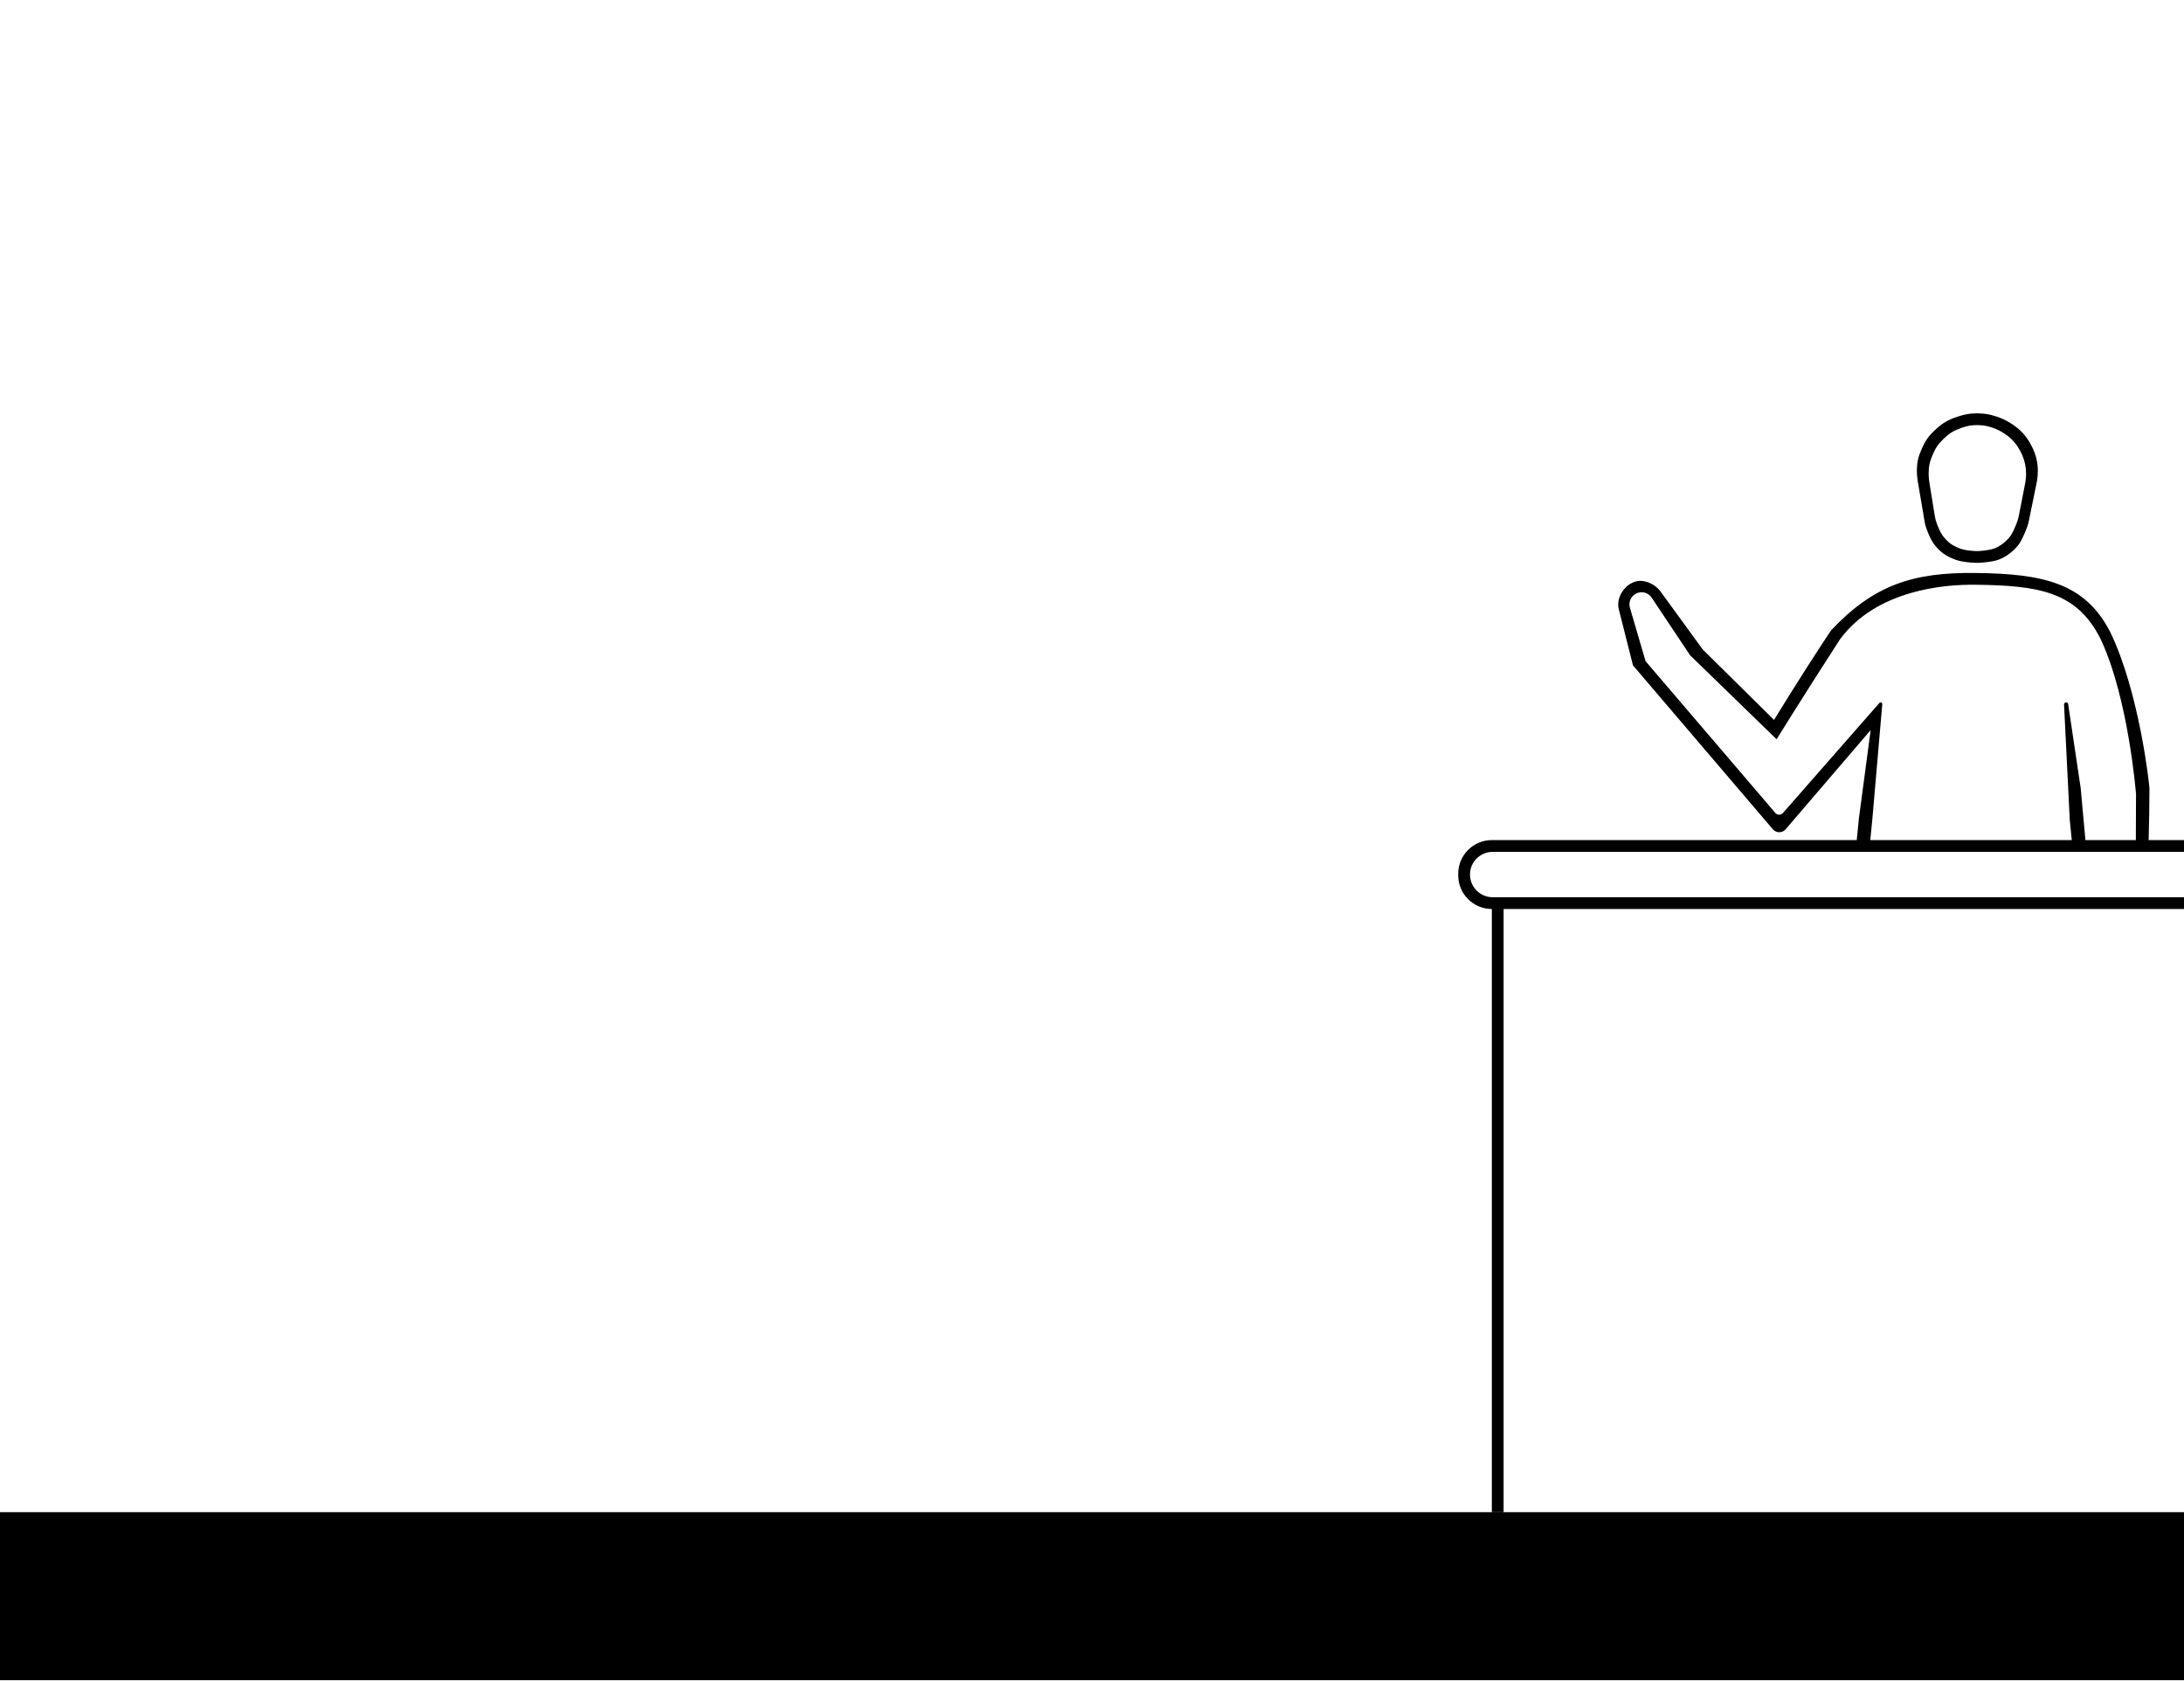
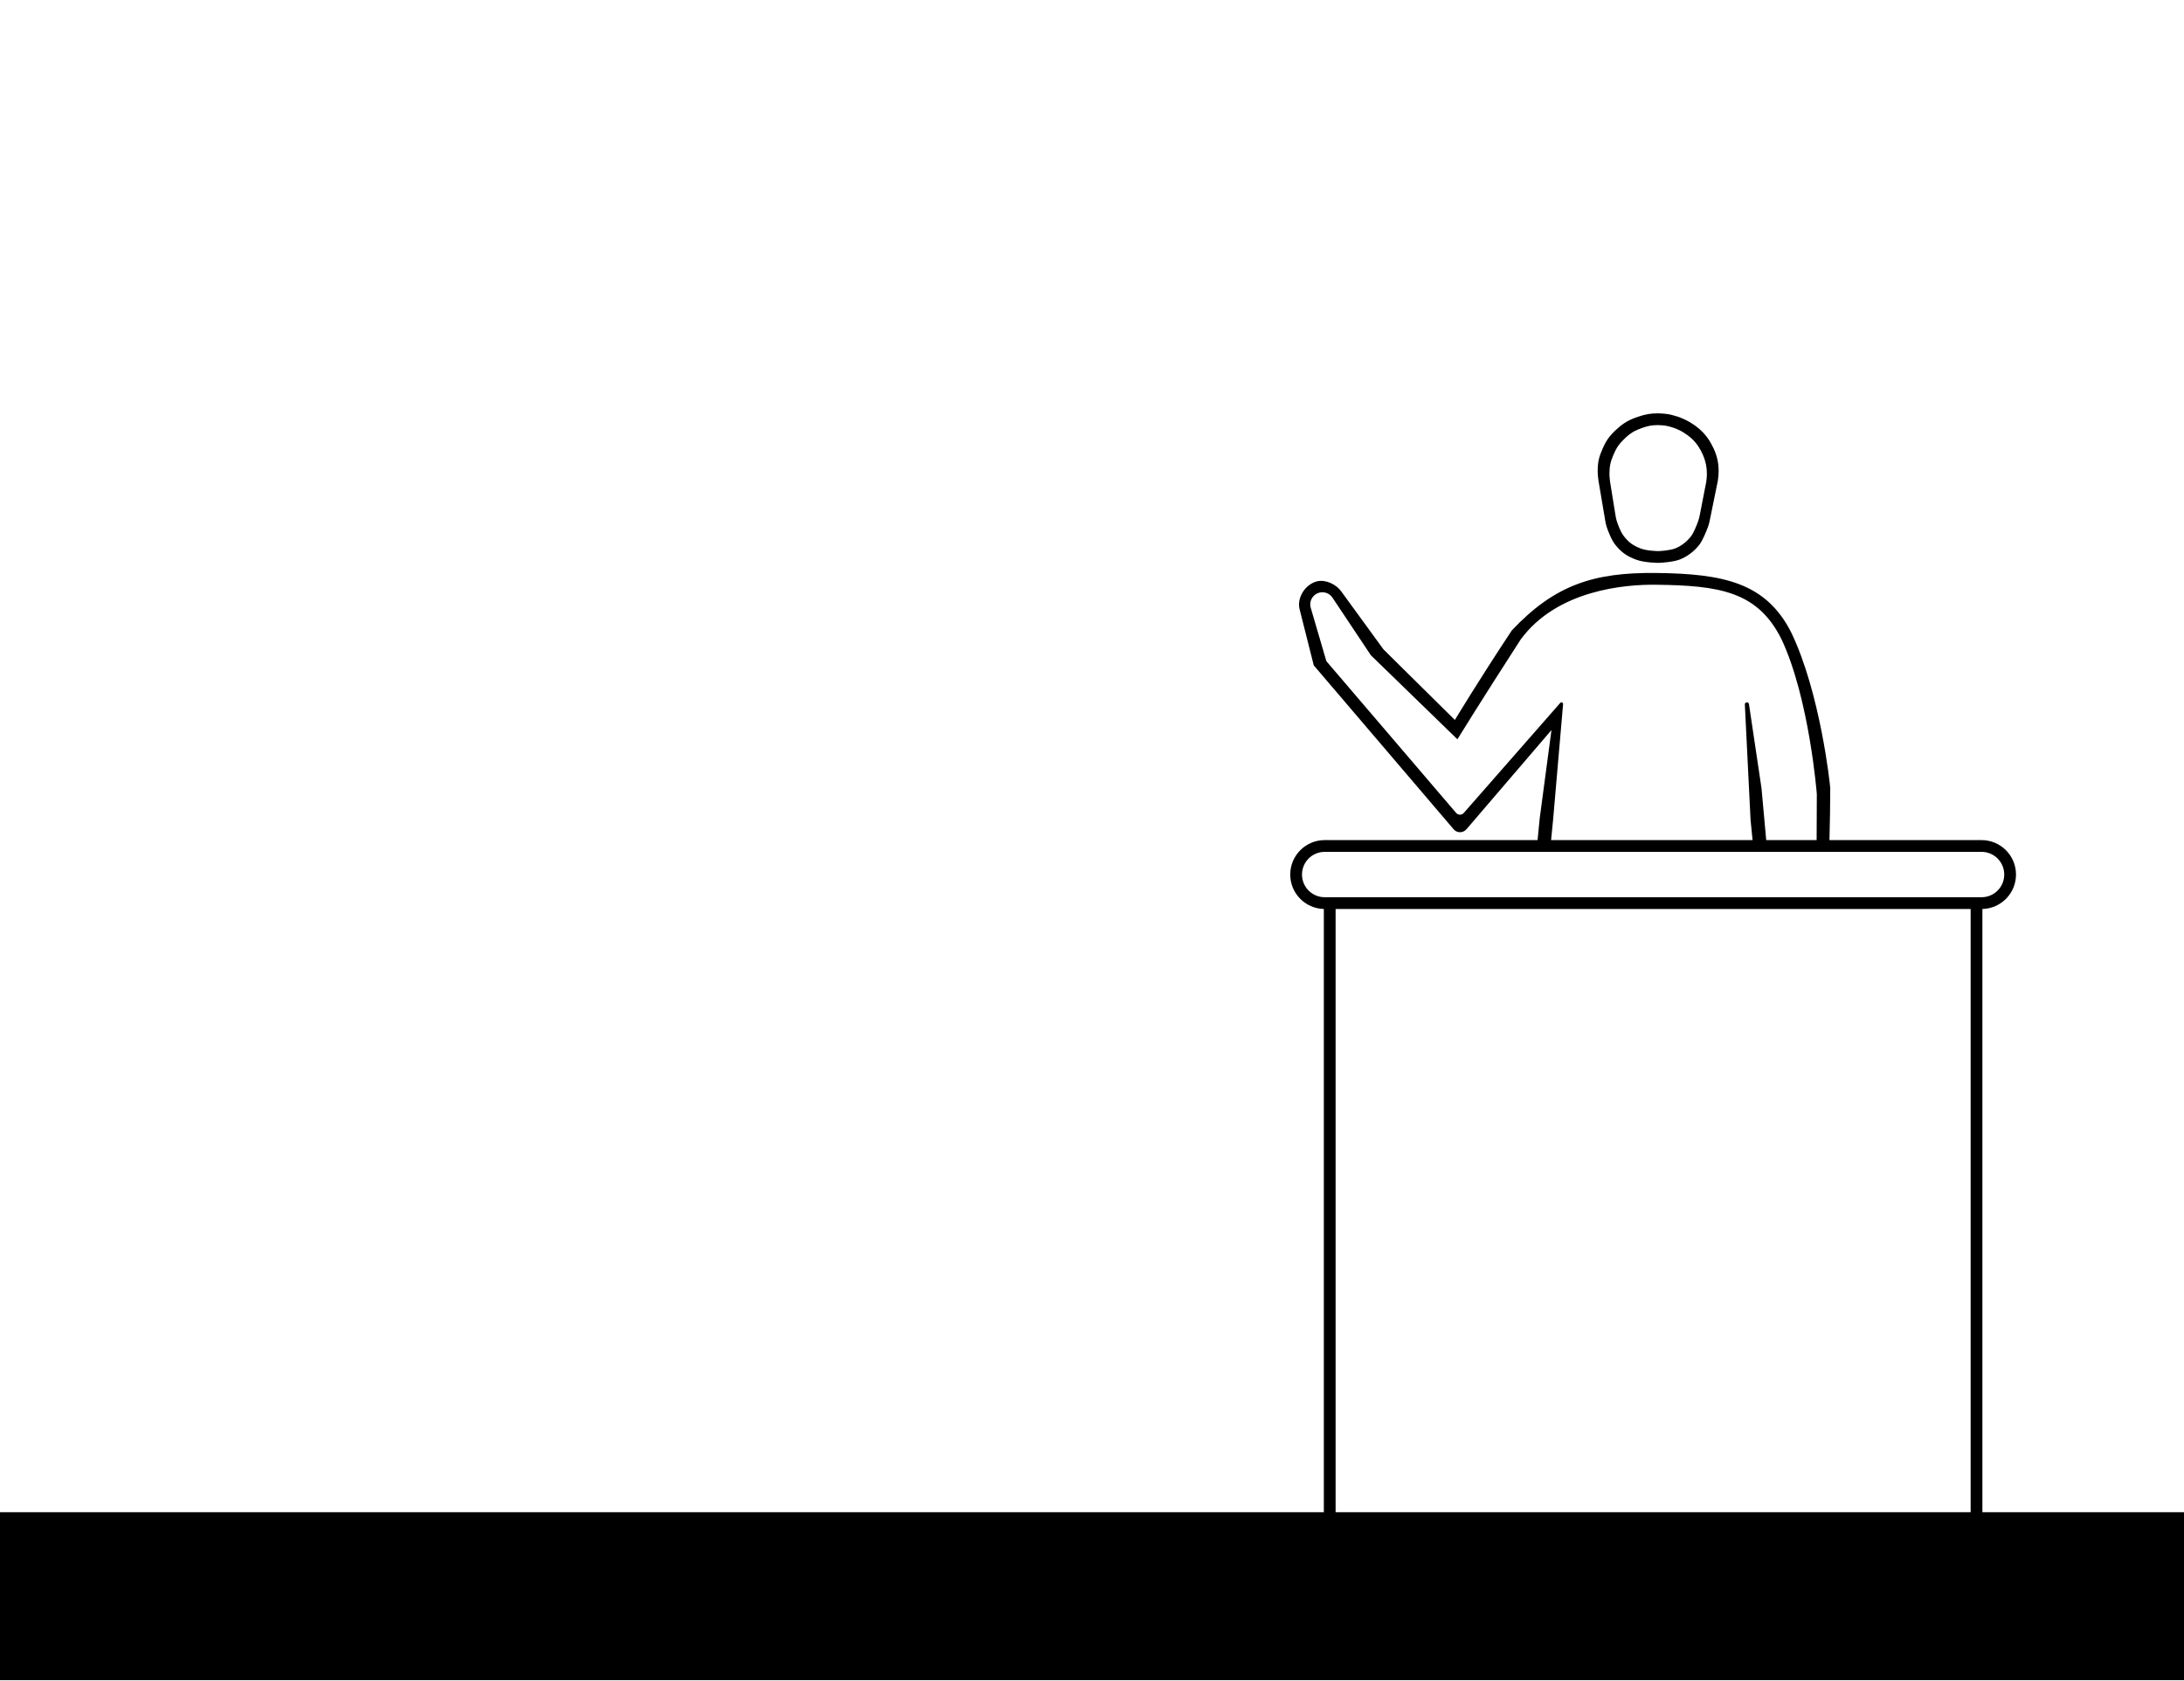
<svg xmlns="http://www.w3.org/2000/svg" width="1300" height="1000" viewBox="0 0 1300 1000" fill="none">
-   <path d="M0 900H1300V1000H0V900Z" fill="black" />
-   <path fill-rule="evenodd" clip-rule="evenodd" d="M1189.65 333.086C1185.88 334.494 1178.84 334.996 1177 335C1177 335 1168.7 334.931 1163.86 333.086C1158.42 331.007 1155.38 328.977 1151.7 324.511C1149.21 321.489 1147.26 316.288 1146.38 313.658C1146.02 312.579 1145.77 311.47 1145.58 310.348L1141.49 286.194C1141.49 286.194 1140.99 282.702 1141 280.452C1141.02 275.101 1141.75 271.959 1143.92 267.054C1146.15 262.016 1148.1 259.319 1152.19 255.57C1156.54 251.574 1159.68 249.828 1165.32 247.945C1169.7 246.483 1172.38 246.038 1177 246C1181.96 246.167 1183.81 246.479 1188.55 247.945C1193.29 249.522 1198.13 252.318 1201.81 255.57C1205.49 258.822 1208.07 262.671 1210.08 267.054C1212.09 271.437 1213 275.669 1213 280.452C1213 282.255 1212.8 284.411 1212.51 286.194L1207.65 310.027C1207.4 311.256 1207.07 312.468 1206.64 313.644C1205.6 316.437 1203.43 321.821 1201.32 324.473C1198.4 328.149 1194.16 331.402 1189.65 333.086ZM1187.19 326.387C1184.15 327.573 1178.48 327.996 1177 328C1177 328 1170.31 327.942 1166.42 326.387C1162.03 324.635 1159.59 322.925 1156.62 319.161C1154.67 316.687 1153.14 312.481 1152.4 310.21C1152.06 309.171 1151.83 308.105 1151.66 307.026L1148.39 286.871C1148.39 286.871 1147.99 283.928 1148 282.032C1148.02 277.523 1148.6 274.876 1150.35 270.742C1152.15 266.496 1153.72 264.224 1157.01 261.065C1160.52 257.697 1163.05 256.226 1167.59 254.639C1171.12 253.407 1173.27 253.032 1177 253C1181 253.141 1182.49 253.403 1186.3 254.639C1190.12 255.968 1194.02 258.324 1196.99 261.065C1199.95 263.805 1202.03 267.048 1203.65 270.742C1205.27 274.436 1206 278.002 1206 282.032C1206 283.552 1205.84 285.369 1205.61 286.871L1201.73 306.733C1201.5 307.917 1201.2 309.084 1200.8 310.219C1199.93 312.626 1198.24 316.961 1196.59 319.129C1194.24 322.227 1190.82 324.968 1187.19 326.387Z" fill="black" />
-   <path fill-rule="evenodd" clip-rule="evenodd" d="M1256 376C1273.52 412.035 1279.43 467.5 1279.43 469.162C1279.43 478.946 1279.24 489.502 1278.96 500H1300V507H888.5C881.044 507 875 513.044 875 520.5C875 527.956 881.044 534 888.5 534H1300V541H895V900H888V541C876.954 541 868 532.046 868 521V520C868 508.954 876.954 500 888 500H1105.22L1106.5 487L1113.5 434.5L1062.84 493.601C1060.82 495.913 1057.22 495.881 1055.24 493.535L972 396L963.651 362.919C961.663 355.886 966.959 347.62 974.078 345.971C979.167 344.793 985.461 347.825 988.453 352.106L1013.5 386.5L1056 428.5C1056 428.5 1069.5 406 1089.87 375.218C1115.5 348 1138.84 340.595 1175.82 341.021C1215.94 341.455 1240.95 346.825 1256 376ZM1271.44 472.471L1271.33 500H1241.32L1238.51 469.091L1231.05 419.082C1230.97 418.474 1230.45 418.017 1229.84 418.012C1229.12 418.005 1228.55 418.618 1228.6 419.336L1232 488L1233.2 500H1113.27L1114.5 487.5L1120.41 419.073C1120.46 418.507 1120.01 418.021 1119.44 418.021C1119.16 418.021 1118.89 418.143 1118.71 418.356L1061.29 483.843C1060.09 485.238 1057.92 485.227 1056.73 483.82L979.5 393.5L970.207 361.748C968.854 357.126 972.32 352.5 977.136 352.5C979.55 352.5 981.804 353.707 983.143 355.715L1006 390L1057.5 440C1057.5 440 1071 418.021 1095.22 380.515C1117 351 1157.5 347.808 1175.49 348.021C1213.46 348.446 1236.25 351.958 1250.45 380.515C1266.99 415.787 1271.43 472.471 1271.43 472.471H1271.44Z" fill="black" />
+   <path fill-rule="evenodd" clip-rule="evenodd" d="M987 335C988.842 334.996 995.88 334.494 999.649 333.086C1004.16 331.402 1008.4 328.149 1011.32 324.473C1013.43 321.821 1015.6 316.437 1016.64 313.644C1017.07 312.468 1017.4 311.256 1017.65 310.027L1022.51 286.194C1022.8 284.411 1023 282.255 1023 280.452C1023 275.669 1022.09 271.437 1020.08 267.054C1018.07 262.671 1015.49 258.822 1011.81 255.57C1008.13 252.318 1003.29 249.522 998.548 247.945C993.811 246.479 991.963 246.167 987 246C982.376 246.038 979.704 246.483 975.324 247.945C969.684 249.828 966.545 251.574 962.189 255.57C958.104 259.319 956.151 262.016 953.919 267.054C951.746 271.959 951.02 275.101 951 280.452C950.992 282.702 951.487 286.194 951.487 286.194L955.58 310.348C955.77 311.47 956.019 312.579 956.381 313.658C957.265 316.288 959.213 321.489 961.703 324.511C965.382 328.977 968.417 331.007 973.865 333.086C978.699 334.931 987 335 987 335ZM987 328C988.484 327.996 994.153 327.573 997.189 326.387C1000.82 324.968 1004.24 322.227 1006.59 319.129C1008.24 316.961 1009.93 312.626 1010.8 310.219C1011.2 309.084 1011.5 307.917 1011.73 306.733L1015.61 286.871C1015.84 285.369 1016 283.552 1016 282.032C1016 278.002 1015.27 274.436 1013.65 270.742C1012.03 267.048 1009.95 263.805 1006.99 261.065C1004.02 258.324 1000.12 255.968 996.302 254.639C992.487 253.403 990.998 253.141 987 253C983.275 253.032 981.122 253.407 977.595 254.639C973.051 256.226 970.522 257.697 967.014 261.065C963.722 264.224 962.15 266.496 960.351 270.742C958.601 274.876 958.016 277.523 958 282.032C957.993 283.928 958.392 286.871 958.392 286.871L961.657 307.026C961.831 308.105 962.06 309.171 962.398 310.21C963.137 312.481 964.673 316.687 966.622 319.161C969.585 322.925 972.03 324.635 976.419 326.387C980.313 327.942 987 328 987 328Z" fill="black" />
+   <path fill-rule="evenodd" clip-rule="evenodd" d="M1089.43 469.162C1089.43 467.5 1083.52 412.035 1066 376C1050.95 346.825 1025.94 341.455 985.817 341.021C948.842 340.595 925.5 348 899.873 375.218C879.5 406 866 428.5 866 428.5L823.5 386.5L798.453 352.106C795.461 347.825 789.167 344.793 784.078 345.971C776.959 347.62 771.663 355.886 773.651 362.919L782 396L865.242 493.535C867.217 495.881 870.82 495.913 872.836 493.601L923.5 434.5L916.5 487L915.221 500H788.5C777.178 500 768 509.178 768 520.5C768 531.655 776.909 540.729 788 540.994V900H0V1000H1300V900H1180V540.994C1191.09 540.729 1200 531.655 1200 520.5C1200 509.178 1190.82 500 1179.5 500H1088.96C1089.24 489.502 1089.43 478.946 1089.43 469.162ZM1081.33 500L1081.44 472.471H1081.43C1081.43 472.471 1076.99 415.787 1060.45 380.515C1046.25 351.958 1023.46 348.446 985.49 348.021C967.5 347.808 927 351 905.22 380.515C881 418.021 867.5 440 867.5 440L816 390L793.143 355.715C791.804 353.707 789.55 352.5 787.136 352.5C782.32 352.5 778.854 357.126 780.207 361.748L789.5 393.5L866.733 483.82C867.923 485.227 870.09 485.238 871.294 483.843L928.71 418.356C928.894 418.143 929.162 418.021 929.444 418.021C930.012 418.021 930.458 418.507 930.409 419.073L924.5 487.5L923.27 500H1043.2L1042 488L1038.6 419.336C1038.55 418.618 1039.12 418.005 1039.84 418.012C1040.45 418.017 1040.97 418.474 1041.05 419.082L1048.51 469.091L1051.32 500H1081.33ZM1173 541V900H795V541H1173ZM1179.5 534C1186.96 534 1193 527.956 1193 520.5C1193 513.044 1186.96 507 1179.5 507H788.5C781.044 507 775 513.044 775 520.5C775 527.956 781.044 534 788.5 534H1179.5Z" fill="black" />
</svg>
